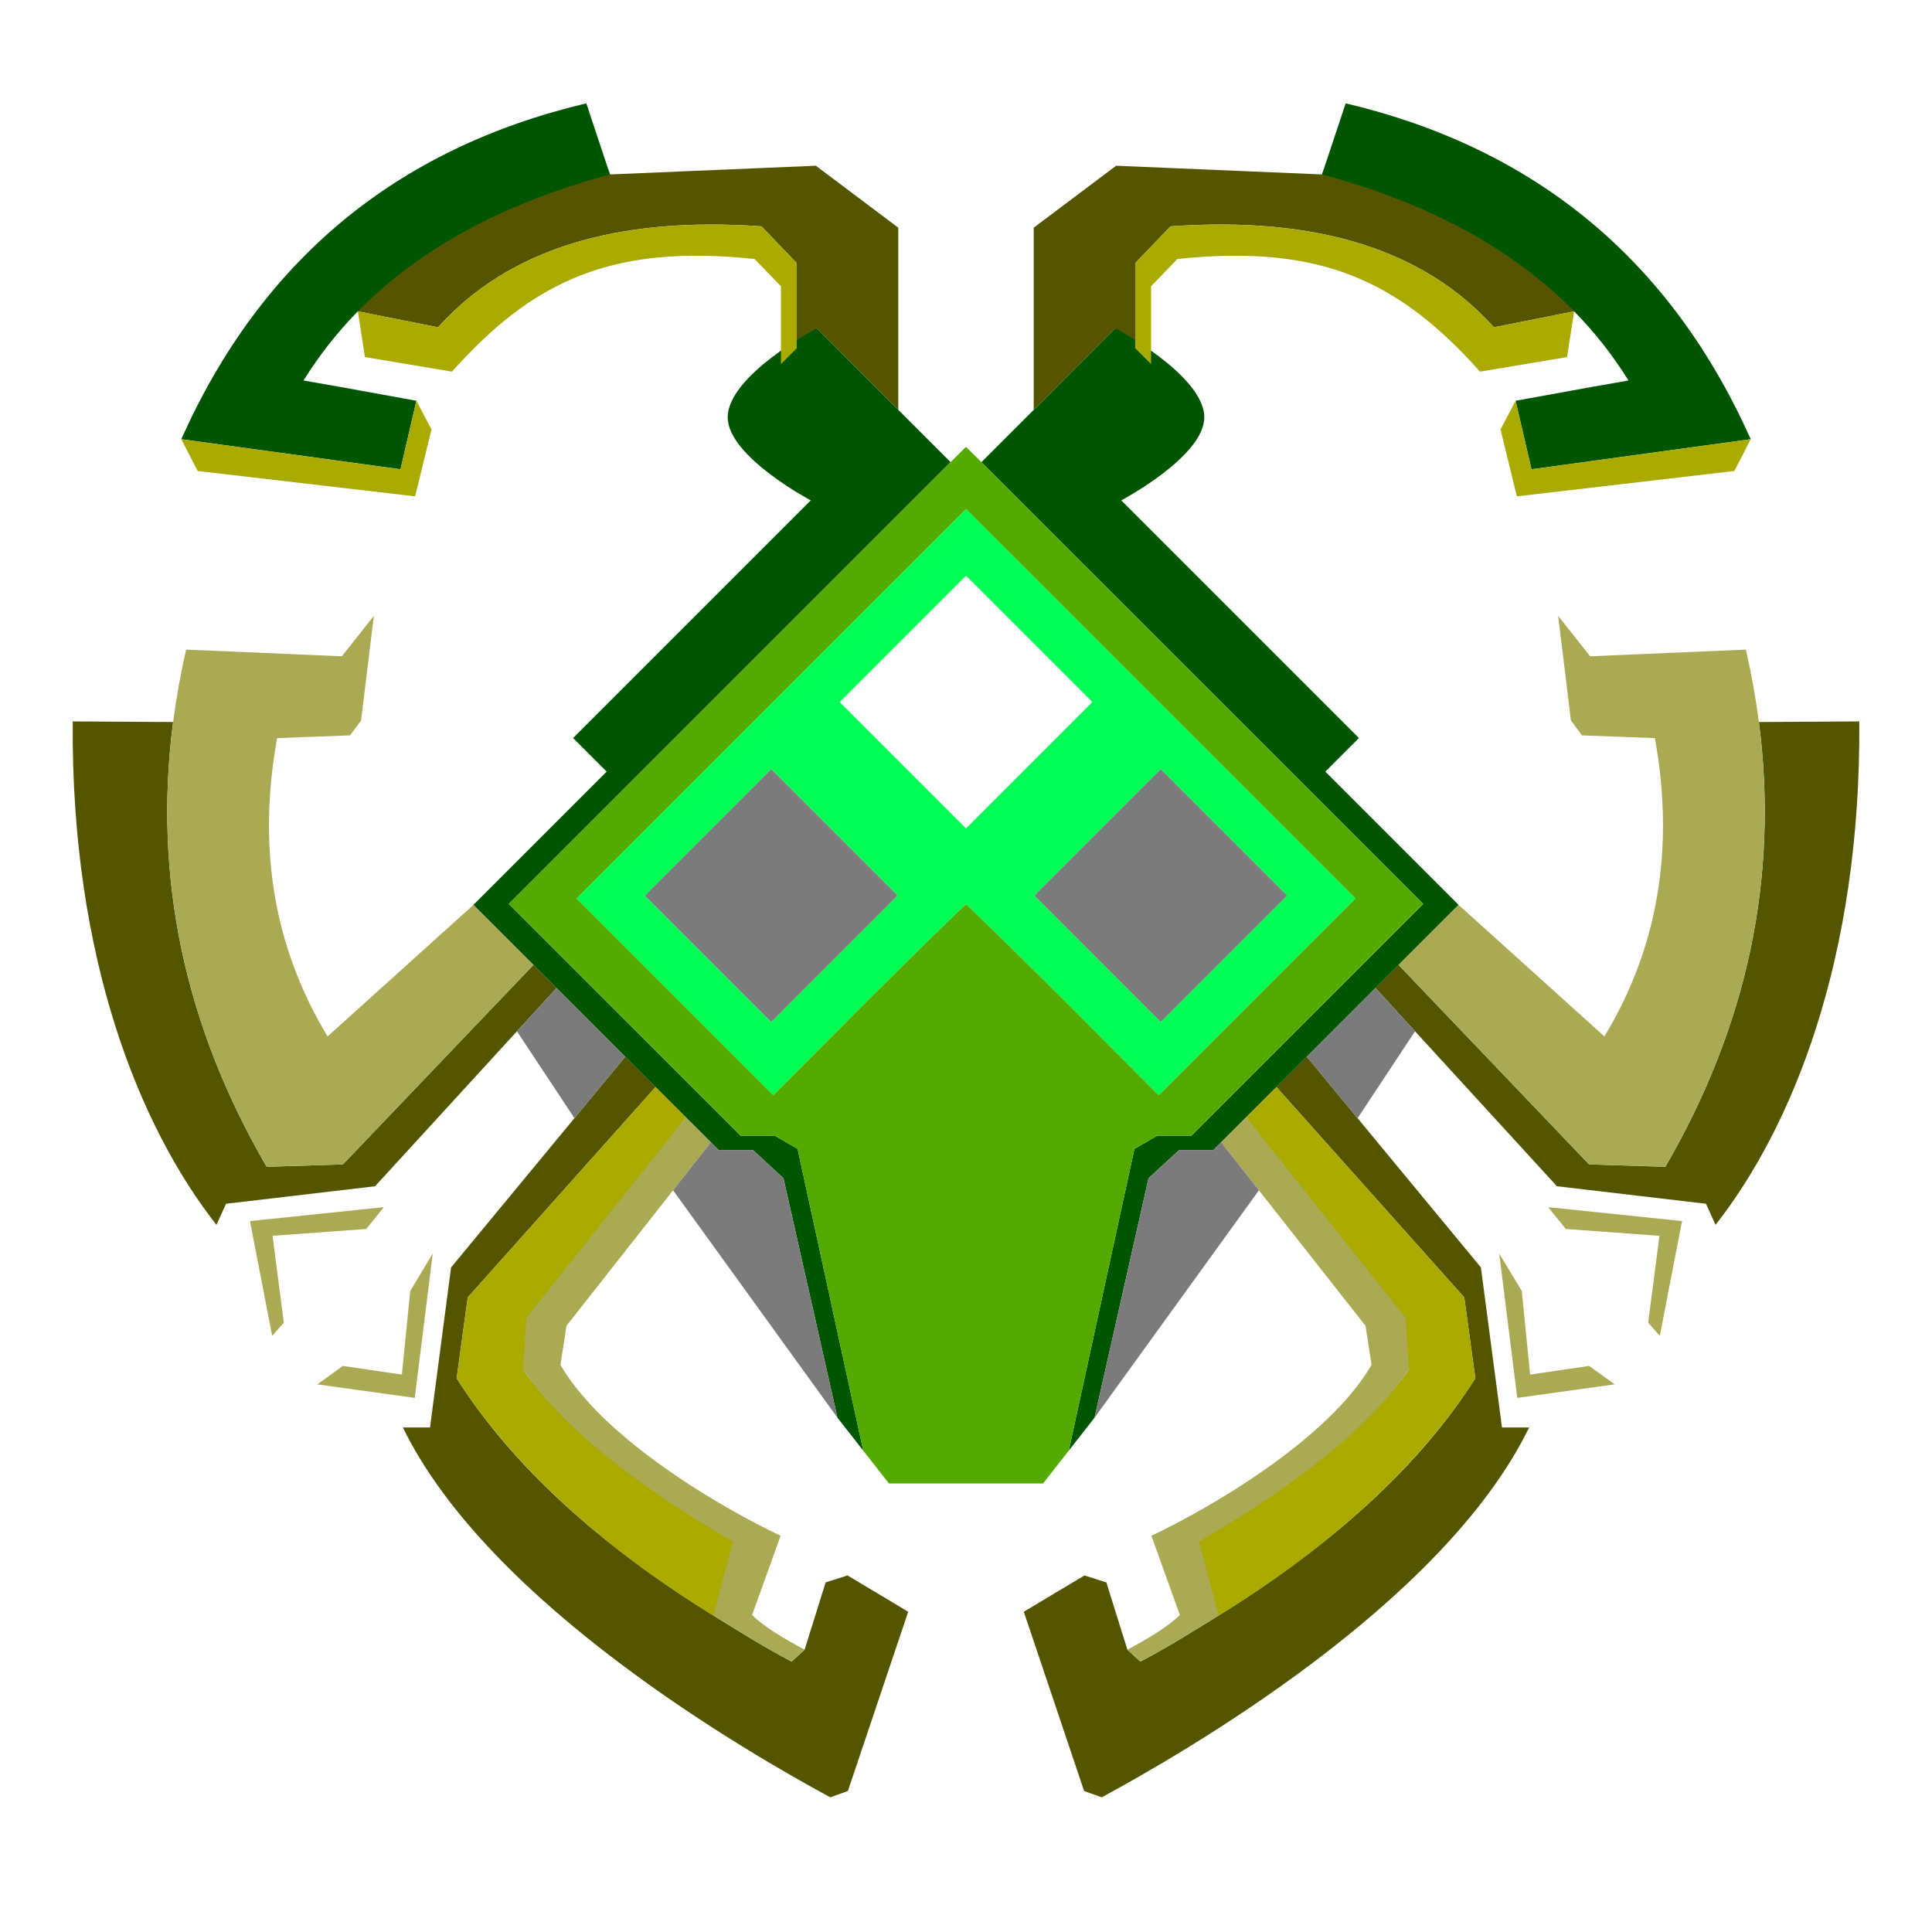
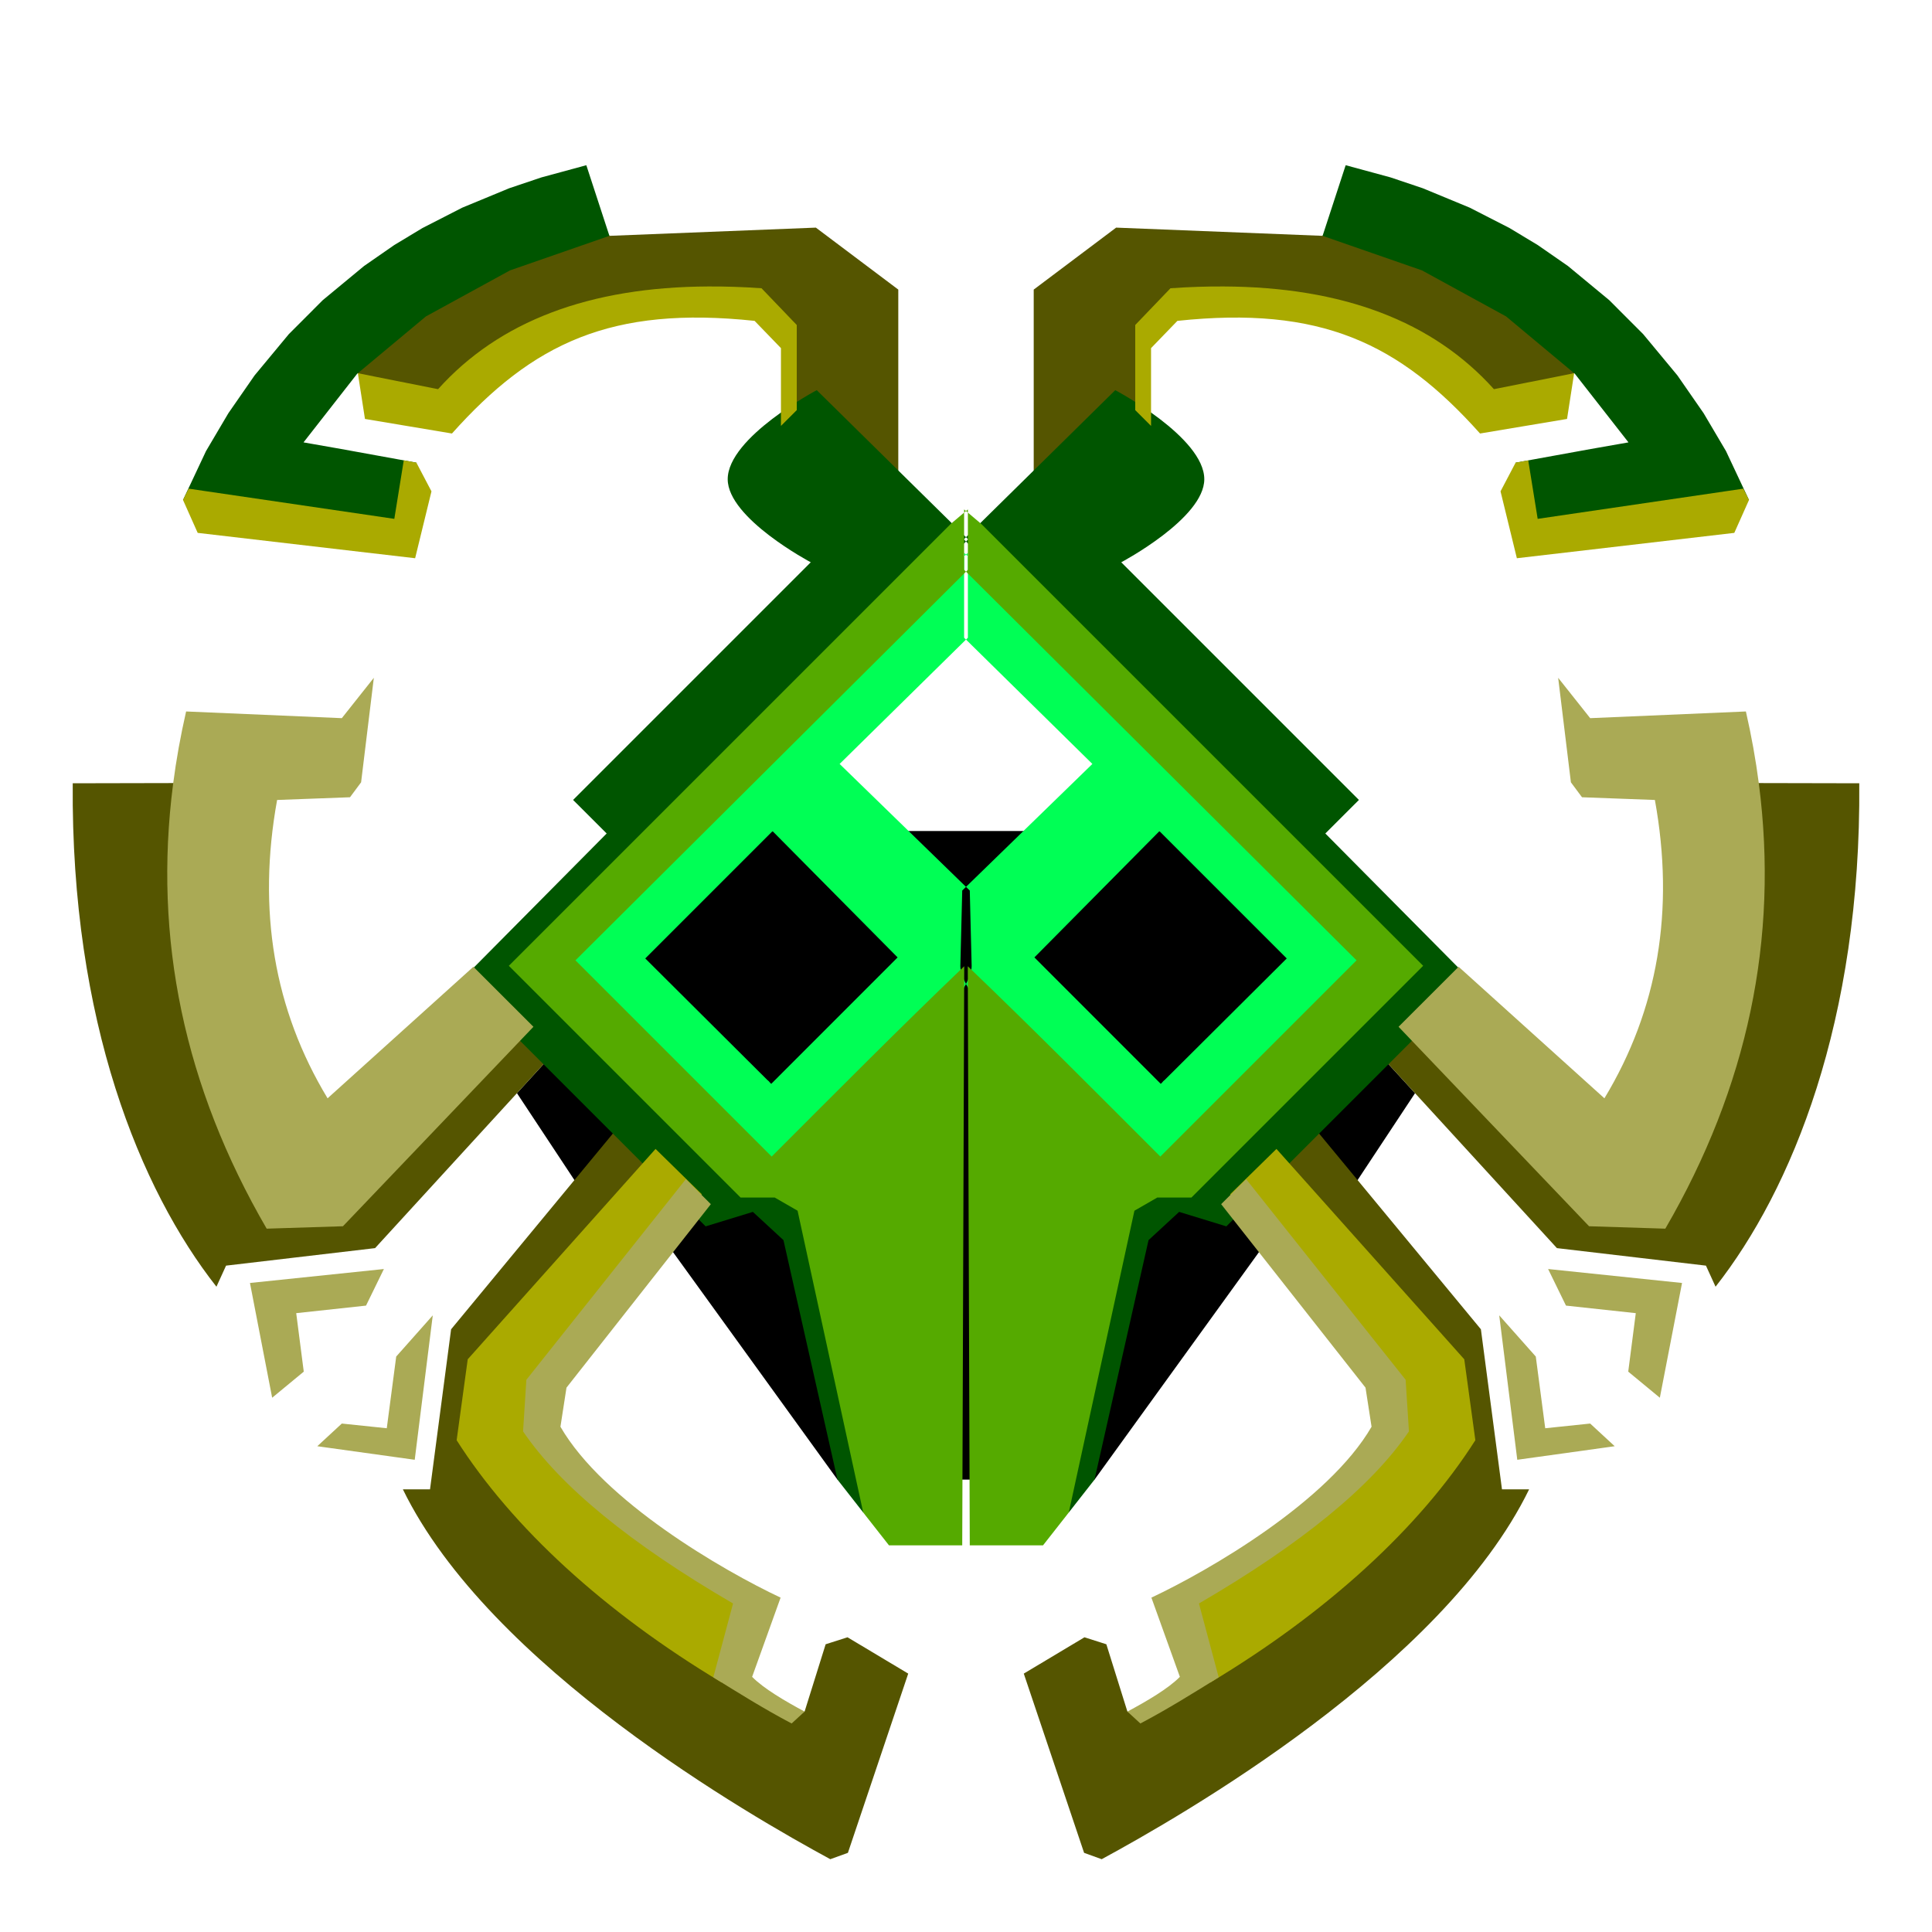
- <svg xmlns="http://www.w3.org/2000/svg" width="128" height="128" viewBox="0 0 128 128" version="1.1" id="svg1" xml:space="preserve">
+ <svg xmlns="http://www.w3.org/2000/svg" width="1024" height="1024" viewBox="0 0 1024 1024" version="1.1" id="svg1" xml:space="preserve">
  <defs id="defs1" />
-   <path id="Mid" style="fill:#555500;fill-opacity:1;stroke:none;stroke-width:0.128;stroke-linecap:round;stroke-linejoin:round" d="m 123.182,47.795 -6.65,0.041 c 1.325,10.254 -0.742,20.076 -6.199,29.467 l -5.053,-0.16 -12.621,-13.215 -1.531,1.533 12.023,13.131 9.873,1.16 0.637,1.396 c 5.041,-6.418 9.647,-17.576 9.521,-33.354 z m -36.605,22.215 -2.008,2.006 v 0.004 l 12.443,13.938 0.734,5.361 c -3.69,5.796 -9.431,11.015 -17.004,15.709 -1.672,1.036 -3.329,2.076 -5.189,3.059 l -0.859,-0.789 -1.395,-4.459 -1.449,-0.463 -4.021,2.406 3.996,11.875 1.168,0.422 v -0.002 c 5.243,-2.844 22.587,-12.74 28.316,-24.504 H 99.51 L 98.113,83.969 Z M 4.818,47.795 l 6.65,0.041 c -1.325,10.254 0.742,20.076 6.199,29.467 l 5.053,-0.16 12.621,-13.215 1.531,1.533 -12.023,13.131 -9.873,1.16 -0.637,1.396 C 9.299,74.731 4.693,63.572 4.818,47.795 Z m 36.605,22.215 2.008,2.006 v 0.004 l -12.443,13.938 -0.734,5.361 c 3.69,5.796 9.431,11.015 17.004,15.709 1.672,1.036 3.329,2.076 5.189,3.059 l 0.859,-0.789 1.395,-4.459 1.449,-0.463 4.021,2.406 -3.996,11.875 -1.168,0.422 v -0.002 C 49.765,116.232 32.421,106.336 26.691,94.572 h 1.799 l 1.396,-10.603 z" />
-   <path id="OuterMid" style="fill:#555500;fill-opacity:1;stroke:none;stroke-width:0.128;stroke-linecap:round;stroke-linejoin:round" d="m 73.947,10.98 -5.461,4.105 V 27.152 L 73.889,21.75 l 1.324,1.322 v -5.641 l 2.334,-2.434 c 9.665,-0.691 16.807,1.538 21.43,6.686 l 5.314,-1.057 C 101.696,15.289 89.154,6.846 87.586,11.557 Z m -19.895,0 5.461,4.105 V 27.152 L 54.111,21.75 52.787,23.072 V 17.432 L 50.453,14.998 C 40.789,14.307 33.646,16.536 29.023,21.684 L 23.709,20.627 C 26.304,15.289 38.846,6.846 40.414,11.557 Z" />
-   <path id="OuterShadow" style="fill:#005500;fill-opacity:1;stroke:none;stroke-width:0.128;stroke-linecap:round;stroke-linejoin:round" d="m 89.154,6.846 -1.568,4.711 c 9.462,2.543 16.231,7.093 20.305,13.652 l -2.502,0.439 -4.977,0.904 1.053,4.539 14.525,-1.992 C 110.695,17.25 101.75,9.83 89.154,6.846 Z m -50.309,0 1.568,4.711 C 30.952,14.1 24.183,18.65 20.109,25.209 l 2.502,0.439 4.977,0.904 -1.053,4.539 -14.525,-1.992 C 17.305,17.25 26.25,9.83 38.846,6.846 Z" />
-   <path id="Shadow" style="fill:#005500;fill-opacity:1;stroke:none;stroke-width:0.128;stroke-linecap:round;stroke-linejoin:round" d="m 73.889,21.75 -8.869,8.871 29.27,29.268 -15.354,15.352 h -2.262 l -1.516,0.875 -4.348,19.99 1.705,-2.178 3.578,-15.865 2.027,-1.871 h 2.273 l 0.51,-0.512 5.672,-5.666 10.061,-10.062 -8.83,-8.83 2.225,-2.223 -15.746,-15.746 c 0,0 5.502,-2.908 5.502,-5.502 C 79.787,24.869 73.889,21.75 73.889,21.75 Z m -19.777,0 8.869,8.871 -29.27,29.268 15.354,15.352 h 2.262 l 1.516,0.875 4.348,19.99 L 55.484,93.928 51.906,78.062 49.879,76.191 H 47.605 L 47.096,75.68 41.424,70.014 31.363,59.951 40.193,51.121 37.969,48.898 53.715,33.152 c 0,0 -5.502,-2.908 -5.502,-5.502 C 48.213,24.869 54.111,21.75 54.111,21.75 Z" />
-   <path id="LightShadow" style="fill:#aaaa00;fill-opacity:1;stroke:none;stroke-width:0.128;stroke-linecap:round;stroke-linejoin:round" d="m 84.568,72.02 -2.006,2.006 9.952,13.456 0.831,3.253 c -2.465,3.633 -8.141,7.336 -14.951,11.303 l 1.791,5.335 c 7.749,-4.65 13.87,-10.258 17.56,-16.054 l -0.734,-5.361 z m -41.137,0 2.006,2.006 -9.952,13.456 -0.831,3.253 c 2.465,3.633 8.141,7.336 14.951,11.303 l -1.791,5.335 C 40.065,102.722 33.944,97.114 30.254,91.318 l 0.734,-5.361 z" />
-   <path id="OuterLightShadow" style="fill:#aaaa00;fill-opacity:1;stroke:none;stroke-width:0.128;stroke-linecap:round;stroke-linejoin:round" d="m 81.053,14.879 c -1.129,-0.005 -2.298,0.033 -3.506,0.119 l -2.334,2.434 v 5.641 l 1.047,1.047 v -5.154 l 1.746,-1.807 c 9.497,-1.007 14.691,1.468 20.051,7.463 l 5.764,-0.965 0.471,-3.029 -5.314,1.057 C 94.932,17.18 88.957,14.913 81.053,14.879 Z m 19.359,11.674 -0.998,1.9 1.082,4.432 14.406,-1.68 1.088,-2.105 -14.525,1.992 z M 46.947,14.879 c 1.129,-0.005 2.298,0.033 3.506,0.119 l 2.334,2.434 v 5.641 l -1.047,1.047 v -5.154 l -1.746,-1.807 c -9.497,-1.007 -14.691,1.468 -20.051,7.463 l -5.764,-0.965 -0.471,-3.029 5.314,1.057 c 4.044,-4.504 10.019,-6.771 17.924,-6.805 z m -19.359,11.674 0.998,1.9 -1.082,4.432 -14.406,-1.68 -1.088,-2.105 14.525,1.992 z" />
-   <path id="Center" style="fill:#00ff55;fill-opacity:1;stroke:none;stroke-width:0.128;stroke-linecap:round;stroke-linejoin:round" d="m 64,33.721 v 4.42 L 72.373,46.514 64,54.887 v 5.014 c 4.33,4.146 8.531,8.425 12.77,12.664 l 13.037,-13.039 z m 12.904,17.238 8.373,8.377 -8.373,8.373 -8.373,-8.377 z M 64,33.721 v 4.42 L 55.627,46.514 64,54.887 v 5.014 C 59.67,64.047 55.469,68.326 51.23,72.564 L 38.193,59.525 Z m -12.904,17.238 -8.373,8.377 8.373,8.373 8.373,-8.377 z" />
-   <path id="Face" style="fill:#55aa00;fill-opacity:1;stroke:none;stroke-width:0.128;stroke-linecap:round;stroke-linejoin:round" d="m 64,29.602 v 4.119 L 89.807,59.525 76.77,72.564 C 72.531,68.326 68.33,64.047 64,59.9 v 38.385 h 5.102 l 1.709,-2.178 4.348,-19.994 1.516,-0.873 h 2.262 L 94.289,59.887 65.02,30.619 Z m 0,0 v 4.119 L 38.193,59.525 51.23,72.564 C 55.469,68.326 59.67,64.047 64,59.9 V 98.285 H 58.898 L 57.189,96.107 52.842,76.113 51.326,75.24 H 49.064 L 33.711,59.887 62.98,30.619 Z" />
-   <path id="Highlight" style="fill:#aaaa55;fill-opacity:1;stroke:none;stroke-width:0.128;stroke-linecap:round;stroke-linejoin:round" d="m 103.232,40.807 0.844,6.924 0.736,0.99 4.828,0.18 c 1.323,7.301 0.207,13.892 -3.344,19.766 l -9.66,-8.715 -3.979,3.977 12.621,13.215 5.053,0.16 c 5.457,-9.391 7.524,-19.213 6.199,-29.467 -0.205,-1.59 -0.493,-3.188 -0.861,-4.799 l -10.316,0.443 z m -20.67,33.219 -1.658,1.654 9.564,12.156 0.4,2.59 c -2.863,4.949 -10.751,9.516 -14.586,11.322 l 1.887,5.248 c -0.761,0.773 -2.181,1.607 -3.477,2.301 l 0.859,0.789 c 1.861,-0.983 3.518,-2.022 5.189,-3.059 l -1.309,-4.891 c 6.81,-3.967 11.447,-7.77 13.912,-11.402 l -0.219,-3.42 z m 20.004,5.951 1.172,1.445 6.205,0.453 -0.748,5.756 0.773,0.873 1.471,-7.604 z m -3.238,3.07 1.195,9.568 6.455,-0.898 -1.695,-1.221 -3.908,0.574 -0.553,-5.535 z M 24.768,40.807 l -0.844,6.924 -0.736,0.99 -4.828,0.18 c -1.323,7.301 -0.207,13.892 3.344,19.766 l 9.66,-8.715 3.979,3.977 -12.621,13.215 -5.053,0.16 c -5.457,-9.391 -7.524,-19.213 -6.199,-29.467 0.205,-1.59 0.493,-3.188 0.861,-4.799 l 10.316,0.443 z m 20.67,33.219 1.658,1.654 -9.564,12.156 -0.4,2.59 c 2.863,4.949 10.751,9.516 14.586,11.322 l -1.887,5.248 c 0.761,0.773 2.181,1.607 3.477,2.301 l -0.859,0.789 c -1.861,-0.983 -3.518,-2.022 -5.189,-3.059 l 1.309,-4.891 C 41.757,98.17 37.119,94.367 34.654,90.734 l 0.219,-3.42 z m -20.004,5.951 -1.172,1.445 -6.205,0.453 0.748,5.756 -0.773,0.873 -1.471,-7.604 z m 3.238,3.07 -1.195,9.568 -6.455,-0.898 1.695,-1.221 3.908,0.574 0.553,-5.535 z" />
-   <path id="Eye" style="fill:#7b7b7b;fill-opacity:1;stroke-width:1.25;stroke-linecap:round;stroke-linejoin:round" d="m 76.904,50.959 -8.373,8.373 8.373,8.377 8.373,-8.373 z m 14.223,14.502 -4.551,4.553 3.367,4.07 L 93.75,68.326 Z m -10.223,10.219 -0.51,0.512 H 78.121 L 76.094,78.062 72.516,93.928 83.406,78.861 v -0.002 z M 51.096,50.959 59.469,59.332 51.096,67.709 42.723,59.336 Z M 36.873,65.461 41.424,70.014 38.057,74.084 34.25,68.326 Z m 10.223,10.219 0.51,0.512 h 2.273 L 51.906,78.062 55.484,93.928 44.594,78.861 v -0.002 z" />
+   <path id="Eye" style="fill:#000000;fill-opacity:1;stroke-width:10;stroke-linecap:round;stroke-linejoin:round" d="m 408.766,440.469 -66.984,67.016 -46.797,49 L 274,579.406 304.453,625.469 356.75,663.688 443.875,784.217 H 512 V 440.469 Z m 206.469,0 66.984,67.016 46.797,49 L 750,579.406 719.547,625.469 667.25,663.688 580.125,784.217 H 512 V 440.469 Z" />
+   <path id="Mid" style="display:inline;fill:#555500;fill-opacity:1;stroke:none;stroke-width:1.028;stroke-linecap:round;stroke-linejoin:round;stroke-dasharray:none" d="m 710,110 -9,15 -109.422,-4.357 -43.688,32.844 V 265 l 53.812,-32.641 6.212,-54.181 14.581,-16.159 L 715,170 792.343,217.228 834.328,197.814 840,180 Z M 985.451,415.156 912.097,415 878.06,625 845,620 l -95,-85 -20.984,21.484 96.188,105.047 78.984,9.281 5.094,11.172 c 40.326,-51.343 77.171,-140.609 76.17,-266.828 z M 692.609,592.875 670,615 767.962,725 770,765 C 727.222,823.615 606.141,912.851 597.547,907.17 l -11.156,-35.672 -11.594,-3.703 -32.172,19.25 31.969,95 9.344,3.375 v -0.016 C 625.882,962.655 764.63,883.484 810.469,789.373 H 796.078 L 784.906,704.547 Z M 314,110 l 9,15 109.422,-4.357 43.688,32.844 V 265 L 422.297,232.359 416.085,178.178 401.504,162.019 309,170 231.657,217.228 189.672,197.814 184,180 Z M 38.549,415.156 111.903,415 145.94,625 179,620 l 95,-85 20.984,21.484 -96.188,105.047 -78.984,9.281 -5.094,11.172 C 74.393,630.641 37.548,541.375 38.549,415.156 Z M 331.391,592.875 354,615 256.038,725 254,765 c 42.778,58.615 163.859,147.851 172.453,142.17 l 11.156,-35.672 11.594,-3.703 32.172,19.25 -31.969,95 -9.344,3.375 v -0.016 C 398.118,962.655 259.37,883.484 213.531,789.373 h 14.391 l 11.172,-84.826 z" />
+   <path id="Shadow" style="display:inline;fill:#005500;fill-opacity:1;stroke:none;stroke-width:1.028;stroke-linecap:round;stroke-linejoin:round" d="M 713.234,87.564 701,125 l 52.685,18.308 44.544,24.379 36.461,30.403 28.436,36.381 -20.016,3.516 -39.812,7.234 8.422,36.311 L 927,265 914.82,239.098 902.963,219.024 889.051,198.962 870.905,177.087 852.923,159.084 831.022,140.97 815.066,129.898 800.077,120.863 778.973,110.059 754.085,99.768 736.995,94.018 Z M 591.109,206.799 510.844,285.859 740,515 C 685.218,562.55 581.185,643.337 535,670 L 566.484,801.639 580.125,784.217 608.75,657.297 624.969,642.328 650,650 780,520 702.453,441.766 720.25,423.984 594.281,298.016 c 0,0 44.014,-23.265 44.016,-44.014 0.002,-22.248 -47.188,-47.203 -47.188,-47.203 z M 310.766,87.564 323,125 l -52.685,18.308 -44.544,24.379 -36.461,30.403 -28.436,36.381 20.016,3.516 39.812,7.234 -8.422,36.311 L 97,265 l 12.18,-25.902 11.857,-20.075 13.912,-20.062 18.146,-21.875 17.982,-18.003 21.9,-18.114 15.957,-11.072 14.988,-9.035 21.105,-10.804 24.888,-10.291 17.09,-5.75 z m 122.125,119.234 80.266,79.061 L 284,515 c 54.782,47.55 158.815,128.337 205,155 L 457.516,801.639 443.875,784.217 415.25,657.297 399.031,642.328 374,650 244,520 321.547,441.766 303.75,423.984 429.719,298.016 c 0,0 -44.014,-23.265 -44.016,-44.014 -0.002,-22.248 47.188,-47.203 47.188,-47.203 z" />
+   <path id="LightShadow" style="display:inline;fill:#aaaa00;fill-opacity:1;stroke:none;stroke-width:1.028;stroke-linecap:round;stroke-linejoin:round" d="m 648.422,151.83 c -9.034,-0.039 -18.382,0.262 -28.047,0.953 l -18.672,19.469 v 45.125 l 8.375,8.375 v -41.234 l 13.969,-14.453 c 75.978,-8.056 117.531,11.744 160.406,59.703 l 46.109,-7.719 3.766,-24.234 -42.516,8.453 C 759.457,170.237 711.659,152.101 648.422,151.83 Z m 154.875,93.391 -7.984,15.203 8.656,35.451 115.25,-13.438 L 927,265 l -3,-6 -109,16 -5,-31 z M 676.547,608.953 652,633 l 83,97 v 27.256 c -19.719,29.061 -55.522,59.041 -110,90.775 l 16.484,43.748 C 703.479,854.58 752.445,809.708 781.969,763.342 l -5.875,-42.889 z M 375.578,151.83 c 9.034,-0.039 18.382,0.262 28.047,0.953 l 18.672,19.469 v 45.125 l -8.375,8.375 v -41.234 l -13.969,-14.453 c -75.978,-8.056 -117.531,11.744 -160.406,59.703 l -46.109,-7.719 -3.766,-24.234 42.516,8.453 c 32.355,-36.03 80.153,-54.167 143.391,-54.438 z m -154.875,93.391 7.984,15.203 -8.656,35.451 -115.25,-13.438 L 97,265 l 3,-6 109,16 5,-31 z m 126.75,363.732 L 372,633 289,730 v 27.256 c 19.719,29.061 55.522,59.041 110,90.775 L 382.516,891.779 C 320.521,854.58 271.555,809.708 242.031,763.342 l 5.875,-42.889 z" />
+   <path id="Center" style="display:inline;fill:#00ff55;fill-opacity:1;stroke:none;stroke-width:1.028;stroke-linecap:round;stroke-linejoin:round" d="m 613,395 v 44 l 69,69 -65.863,65.567 4.317,1.433 H 670 l 70,-65 z m -202,0 v 44 l -69,69 65.863,65.567 L 403.547,575 H 354 l -70,-65 z" />
+   <path id="CenterInner" style="display:inline;fill:#00ff55;fill-opacity:1;stroke:none;stroke-width:1.028;stroke-linecap:round;stroke-linejoin:round" d="m 511,293 v 45 L 578.984,404.906 510,472 l -1,40 c 0,20.088 66,83 108.039,108.955 L 662.601,574 h -41.867 c 0,0 -3.27,-1.16 -3.696,-1.336 l -1.804,1.804 L 548.25,507.453 620,435 630,405 Z m 2,0 v 45 L 445.016,404.906 514,472 l 1,40 c 0,20.088 -66,83 -108.039,108.955 L 361.399,574 h 41.867 c 0,0 3.27,-1.16 3.696,-1.336 l 1.804,1.804 L 475.75,507.453 404,435 394,405 Z" />
+   <path id="Face" style="display:inline;fill:#55aa00;fill-opacity:1;stroke:none;stroke-width:1.028;stroke-linecap:round;stroke-linejoin:round" d="m 511,270 v 32 L 719,509 615,613 C 581.413,579.413 547.253,544.974 512.929,512.11 l -1.866,4e-5 L 510,819.076 h 42.812 l 13.672,-17.422 34.781,-159.951 12.125,-6.984 h 18.094 L 754.312,511.891 520.156,277.752 Z m 2,0 v 32 L 305,509 409,613 c 33.587,-33.587 67.747,-68.026 102.071,-100.89 l 1.866,4e-5 L 514,819.076 h -42.812 l -13.672,-17.422 -34.781,-159.951 -12.125,-6.984 H 392.516 L 269.688,511.891 503.844,277.752 Z" />
+   <path id="Highlight" style="display:inline;fill:#aaaa55;fill-opacity:1;stroke:none;stroke-width:1.028;stroke-linecap:round;stroke-linejoin:round" d="m 825.859,359.25 6.75,55.391 L 838.5,422.562 877.125,424 c 10.585,58.404 1.655,111.132 -26.75,158.125 l -77.281,-69.719 -31.828,31.812 100.969,105.719 40.422,1.281 C 926.311,576.091 942.848,497.517 932.25,415.484 c -1.643,-12.717 -3.944,-25.508 -6.891,-38.391 l -82.529,3.547 z M 660.5,625 l -13.266,13.234 76.516,97.25 3.203,20.717 c -22.901,39.591 -86.008,76.127 -116.688,90.578 l 15.094,41.984 c -6.084,6.187 -17.447,12.856 -27.812,18.406 l 6.875,6.312 c 14.887,-7.861 28.142,-16.178 41.516,-24.469 l -10.469,-39.125 c 54.478,-31.735 91.578,-62.158 111.297,-91.219 l -1.75,-27.357 z M 820.531,672.609 830,692 l 37,4 -4,31 16.75,13.828 L 891.516,680 Z m -25.906,24.562 9.562,76.545 51.641,-7.188 L 842.83,754.514 819,757 814,719 Z M 198.141,359.25 l -6.75,55.391 L 185.5,422.562 146.875,424 c -10.585,58.404 -1.655,111.132 26.75,158.125 l 77.281,-69.719 31.828,31.812 -100.969,105.719 -40.422,1.281 C 97.689,576.091 81.152,497.517 91.75,415.484 c 1.643,-12.717 3.944,-25.508 6.891,-38.391 l 82.529,3.547 z M 363.5,625 l 13.266,13.234 -76.516,97.25 -3.203,20.717 c 22.901,39.591 86.008,76.127 116.688,90.578 l -15.094,41.984 c 6.084,6.187 17.447,12.856 27.812,18.406 l -6.875,6.312 c -14.887,-7.861 -28.142,-16.178 -41.516,-24.469 l 10.469,-39.125 C 334.053,818.154 296.954,787.731 277.234,758.67 l 1.75,-27.357 z M 203.469,672.609 194,692 l -37,4 4,31 -16.75,13.828 L 132.484,680 Z m 25.906,24.562 -9.562,76.545 -51.641,-7.188 12.998,-12.016 L 205,757 l 5,-38 z" />
</svg>
